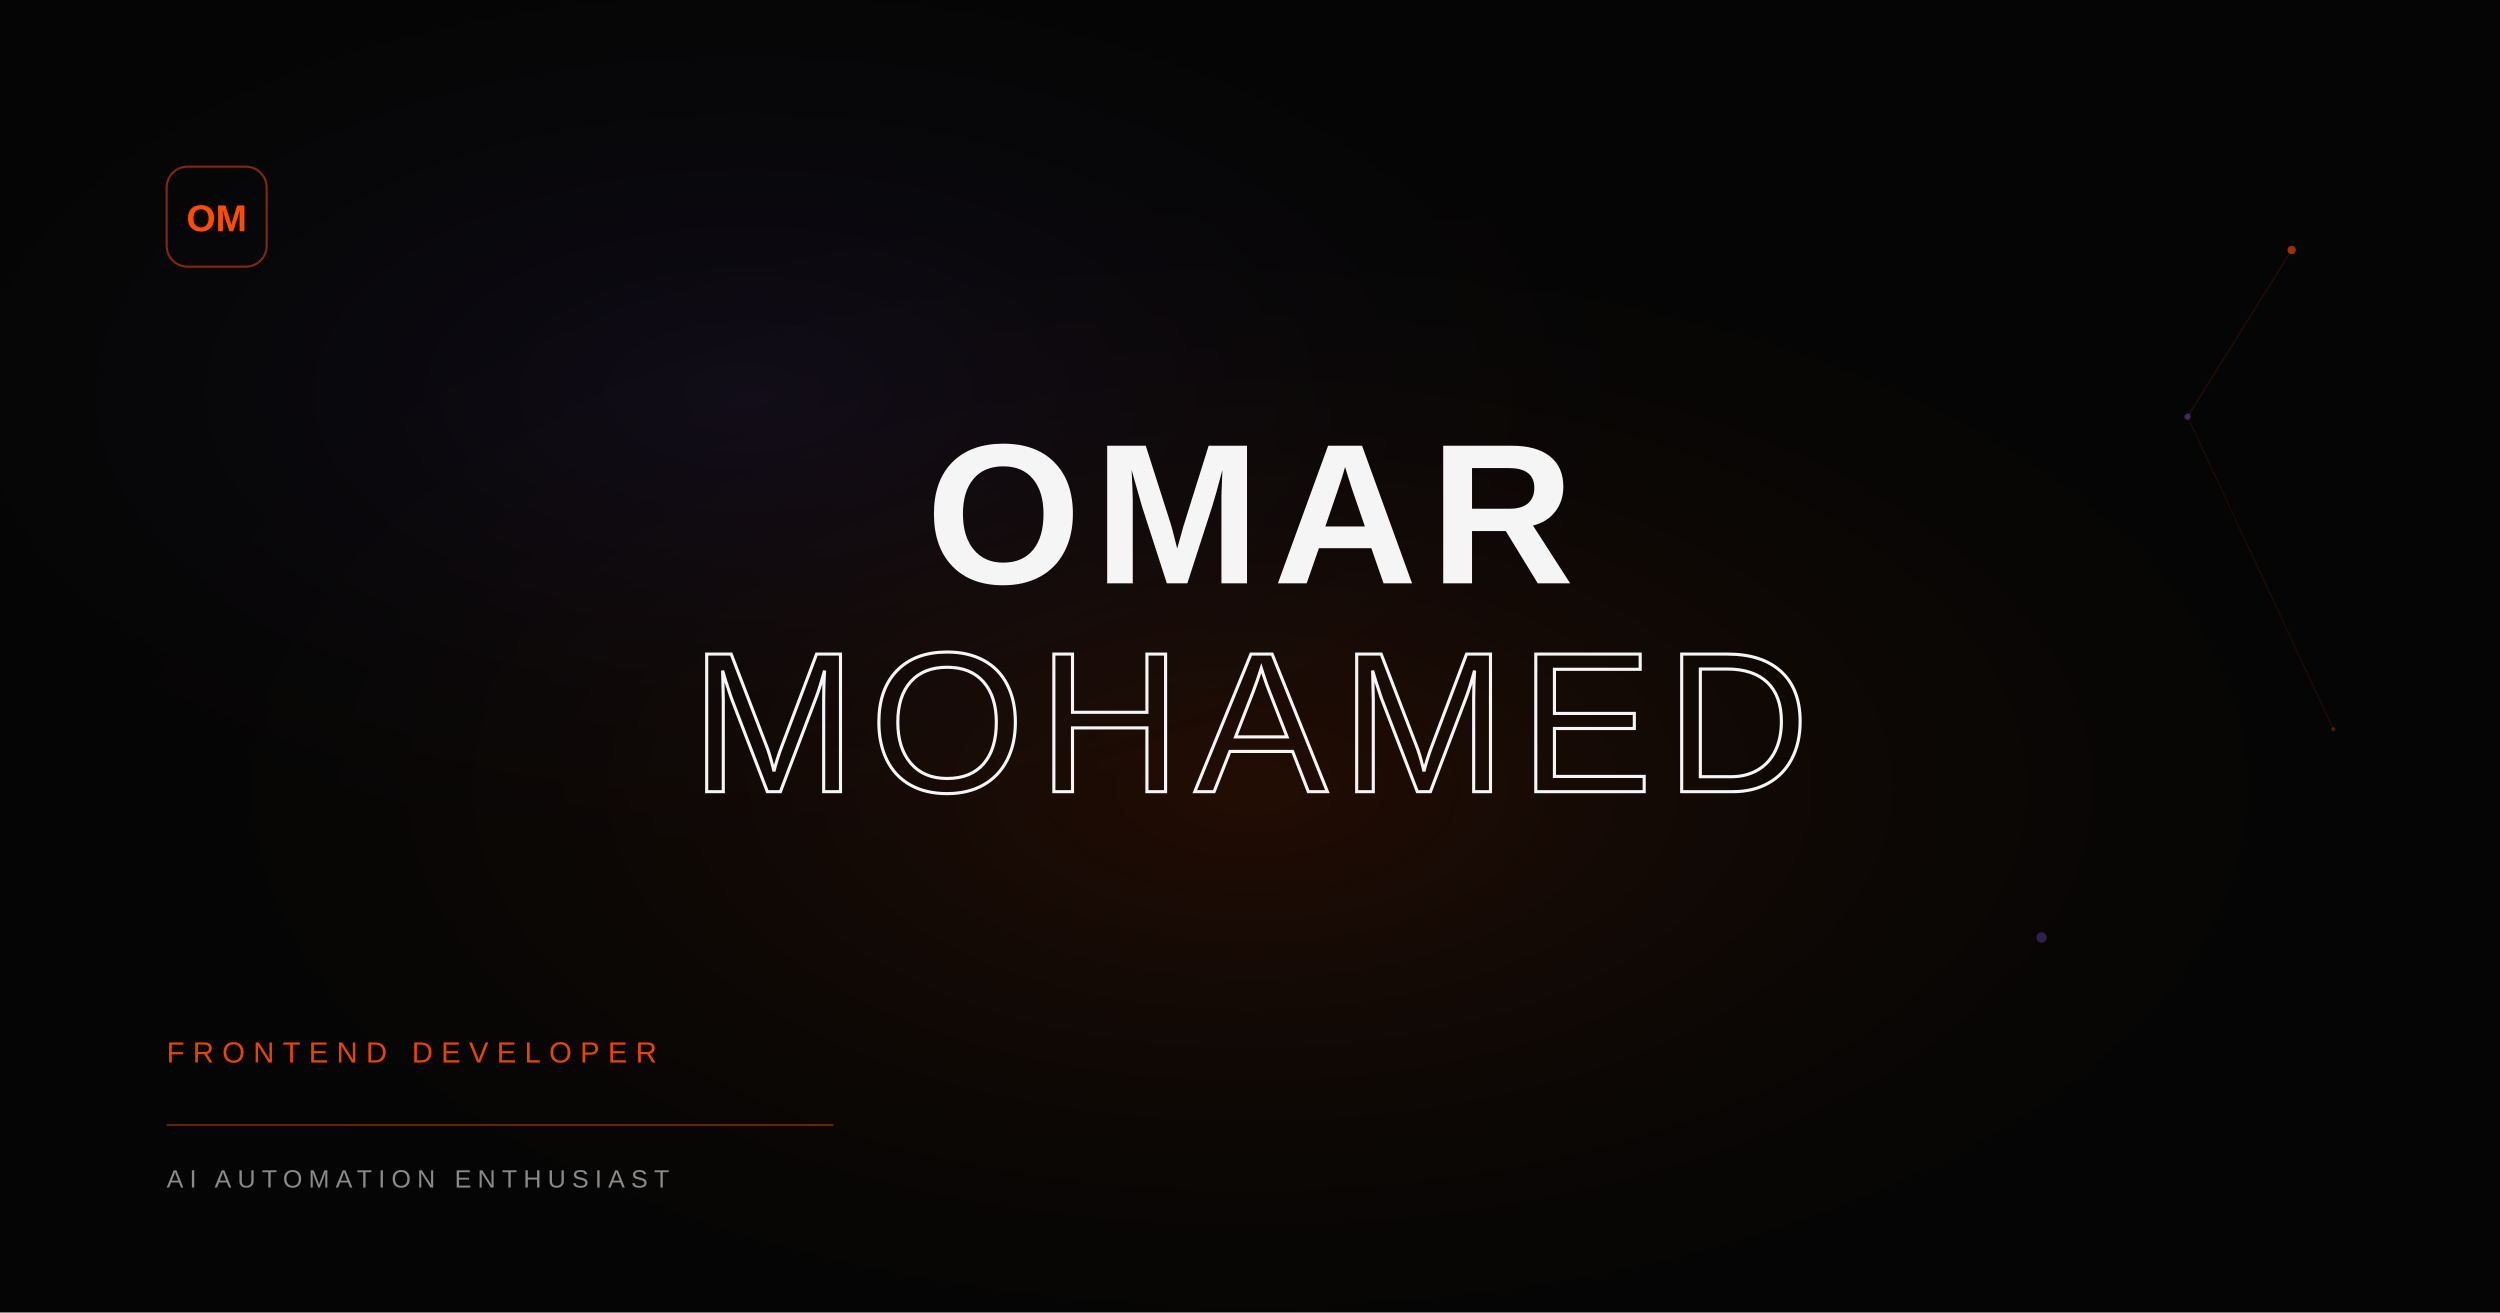
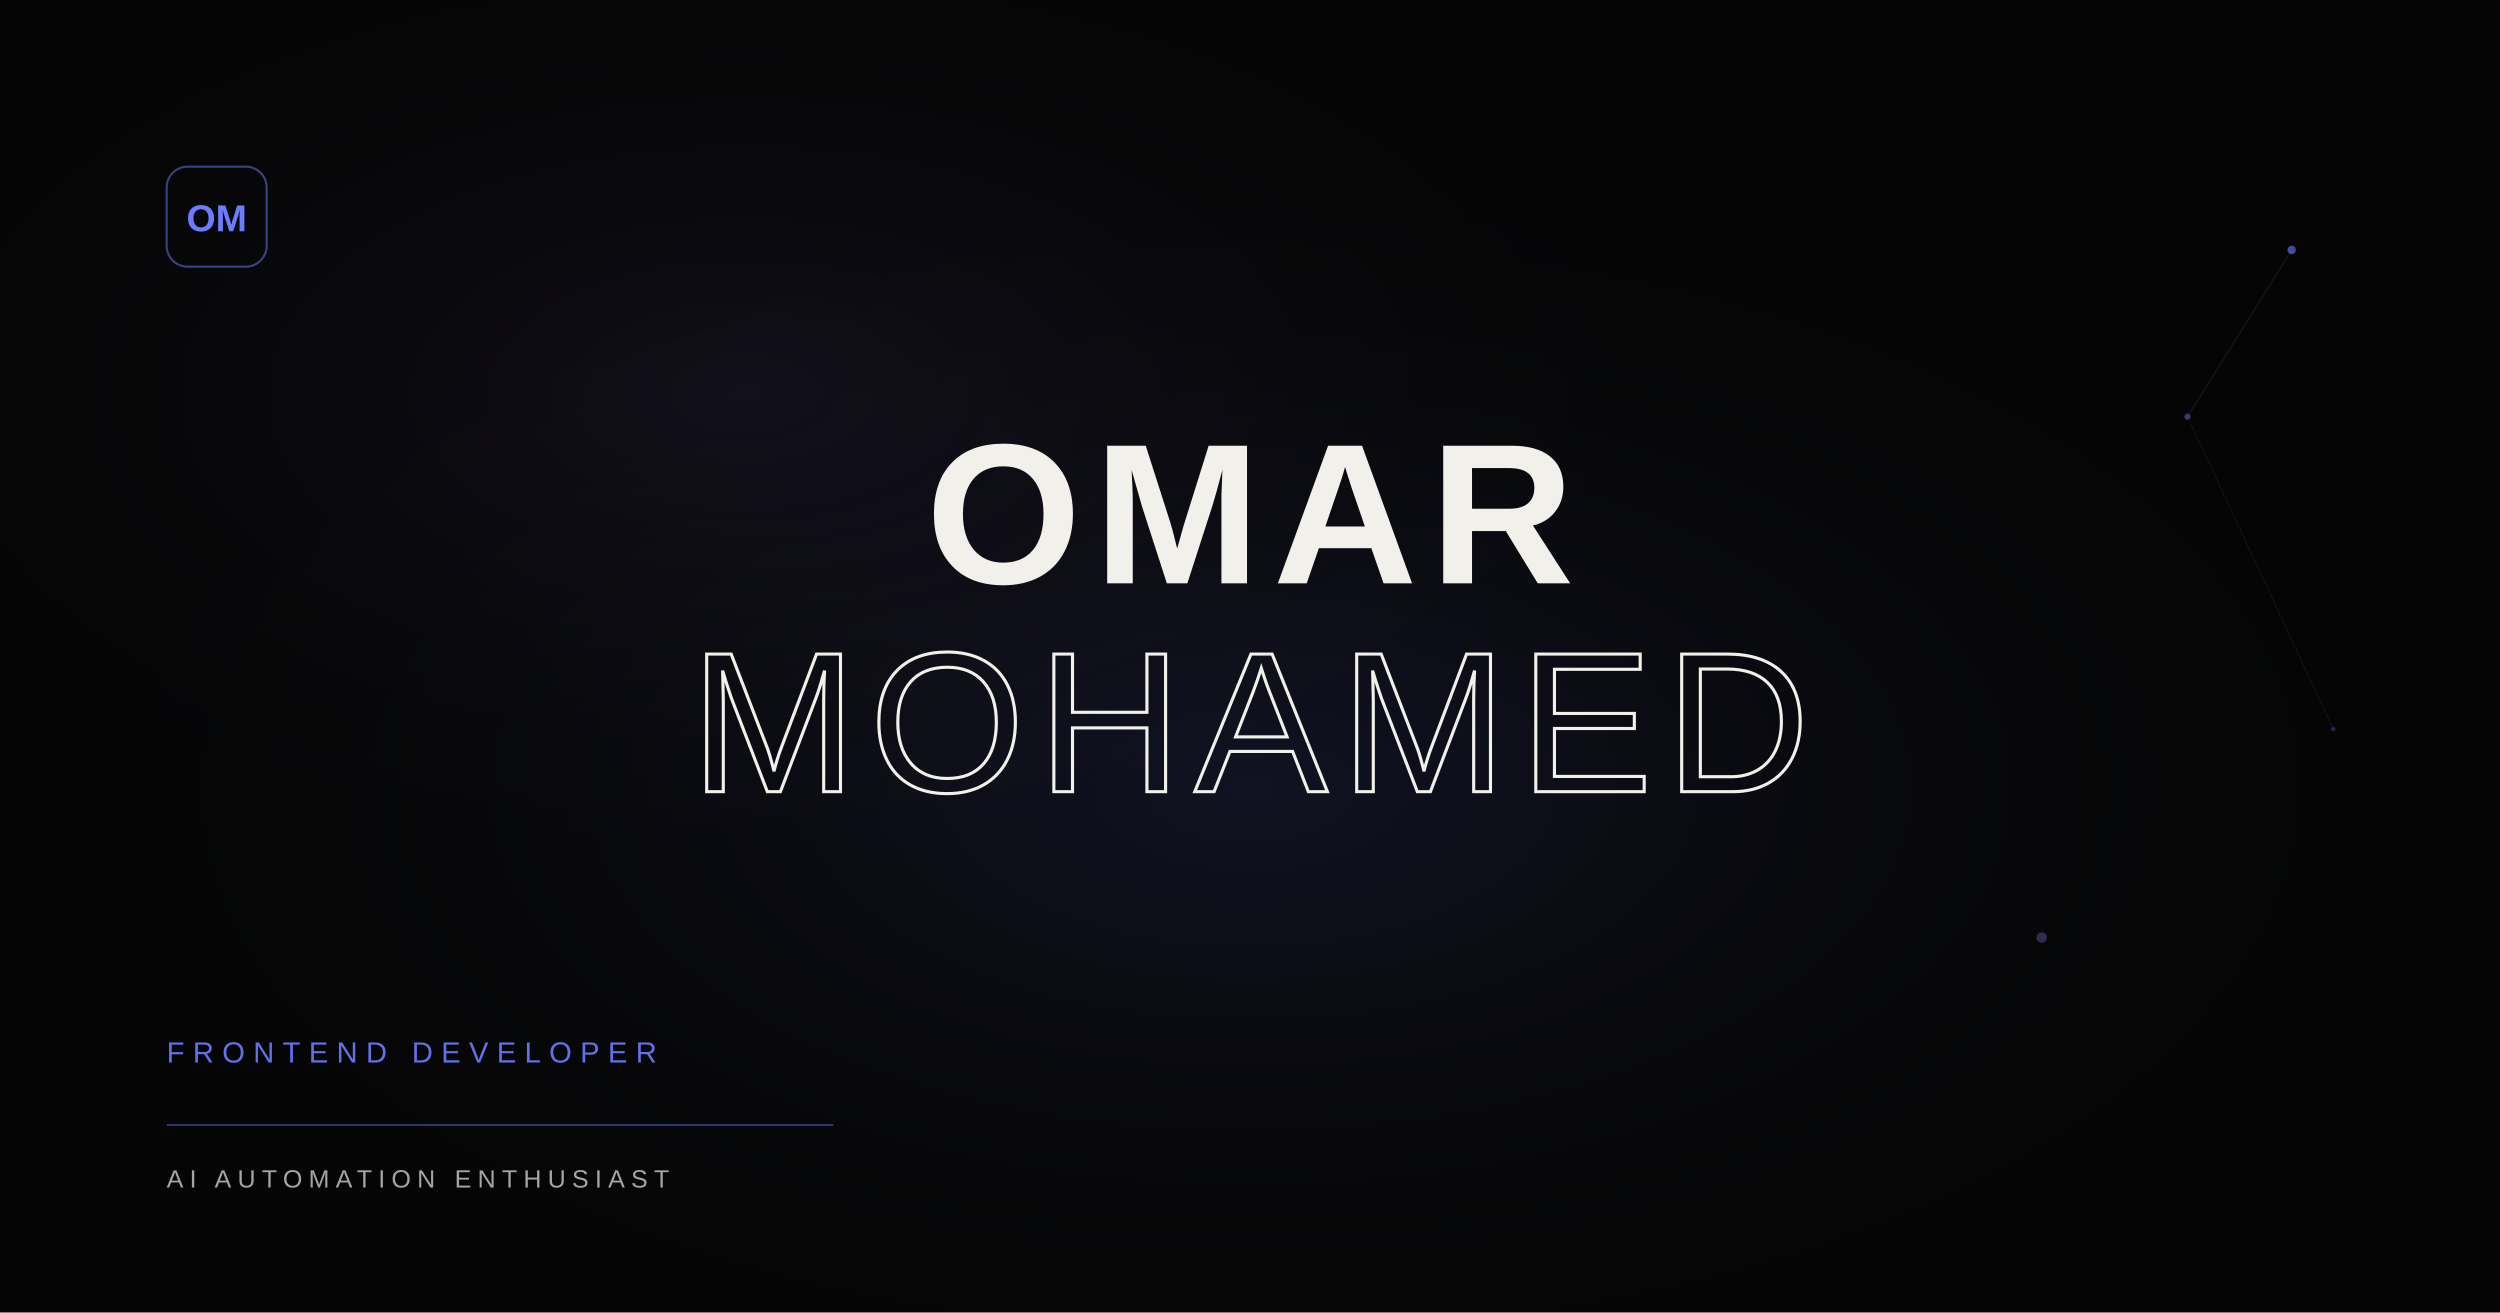
<svg xmlns="http://www.w3.org/2000/svg" viewBox="0 0 1200 630" width="1200" height="630">
  <defs>
    <radialGradient id="glow" cx="50%" cy="60%" r="50%">
-       <stop offset="0%" stop-color="#FF4D00" stop-opacity="0.12" />
+       <stop offset="0%" stop-color="#6C7CFF" stop-opacity="0.12" />
      <stop offset="100%" stop-color="#050505" stop-opacity="0" />
    </radialGradient>
    <radialGradient id="glow2" cx="30%" cy="30%" r="40%">
-       <stop offset="0%" stop-color="#8B5CF6" stop-opacity="0.08" />
+       <stop offset="0%" stop-color="#9A7BFF" stop-opacity="0.08" />
      <stop offset="100%" stop-color="#050505" stop-opacity="0" />
    </radialGradient>
  </defs>
  <rect width="1200" height="630" fill="#050505" />
  <rect width="1200" height="630" fill="url(#glow)" />
  <rect width="1200" height="630" fill="url(#glow2)" />
-   <line x1="80" y1="540" x2="400" y2="540" stroke="#FF4D00" stroke-width="1" opacity="0.4" />
-   <text x="80" y="510" font-family="Arial, Helvetica, sans-serif" font-weight="500" font-size="14" fill="#FF4D00" letter-spacing="4" text-transform="uppercase" opacity="0.9">FRONTEND DEVELOPER</text>
-   <text x="80" y="570" font-family="Arial, Helvetica, sans-serif" font-weight="400" font-size="12" fill="#8A8A8A" letter-spacing="3">AI AUTOMATION ENTHUSIAST</text>
-   <text x="600" y="280" text-anchor="middle" font-family="Arial, Helvetica, sans-serif" font-weight="800" font-size="96" fill="#F5F5F5" letter-spacing="6">OMAR</text>
-   <text x="600" y="380" text-anchor="middle" font-family="Arial, Helvetica, sans-serif" font-weight="300" font-size="96" fill="none" stroke="#F5F5F5" stroke-width="1.5" letter-spacing="6">MOHAMED</text>
-   <circle cx="1100" cy="120" r="2" fill="#FF4D00" opacity="0.6" />
-   <circle cx="1050" cy="200" r="1.5" fill="#8B5CF6" opacity="0.4" />
-   <circle cx="1120" cy="350" r="1" fill="#FF4D00" opacity="0.3" />
-   <circle cx="980" cy="450" r="2.5" fill="#8B5CF6" opacity="0.3" />
-   <line x1="1100" y1="120" x2="1050" y2="200" stroke="#FF4D00" stroke-width="0.5" opacity="0.15" />
-   <line x1="1050" y1="200" x2="1120" y2="350" stroke="#FF4D00" stroke-width="0.5" opacity="0.1" />
-   <rect x="80" y="80" width="48" height="48" rx="10" fill="none" stroke="#FF4D00" stroke-width="1" opacity="0.5" />
-   <text x="104" y="111" text-anchor="middle" font-family="Arial, Helvetica, sans-serif" font-weight="700" font-size="18" fill="#FF4D00">OM</text>
+   <line x1="80" y1="540" x2="400" y2="540" stroke="#6C7CFF" stroke-width="1" opacity="0.4" />
+   <text x="80" y="510" font-family="Arial, Helvetica, sans-serif" font-weight="500" font-size="14" fill="#6C7CFF" letter-spacing="4" text-transform="uppercase" opacity="0.9">FRONTEND DEVELOPER</text>
+   <text x="80" y="570" font-family="Arial, Helvetica, sans-serif" font-weight="400" font-size="12" fill="#A5A5A8" letter-spacing="3">AI AUTOMATION ENTHUSIAST</text>
+   <text x="600" y="280" text-anchor="middle" font-family="Arial, Helvetica, sans-serif" font-weight="800" font-size="96" fill="#F2F0EA" letter-spacing="6">OMAR</text>
+   <text x="600" y="380" text-anchor="middle" font-family="Arial, Helvetica, sans-serif" font-weight="300" font-size="96" fill="none" stroke="#F2F0EA" stroke-width="1.5" letter-spacing="6">MOHAMED</text>
+   <circle cx="1100" cy="120" r="2" fill="#6C7CFF" opacity="0.6" />
+   <circle cx="1050" cy="200" r="1.5" fill="#9A7BFF" opacity="0.4" />
+   <circle cx="1120" cy="350" r="1" fill="#6C7CFF" opacity="0.3" />
+   <circle cx="980" cy="450" r="2.5" fill="#9A7BFF" opacity="0.3" />
+   <line x1="1100" y1="120" x2="1050" y2="200" stroke="#6C7CFF" stroke-width="0.5" opacity="0.15" />
+   <line x1="1050" y1="200" x2="1120" y2="350" stroke="#6C7CFF" stroke-width="0.5" opacity="0.1" />
+   <rect x="80" y="80" width="48" height="48" rx="10" fill="none" stroke="#6C7CFF" stroke-width="1" opacity="0.5" />
+   <text x="104" y="111" text-anchor="middle" font-family="Arial, Helvetica, sans-serif" font-weight="700" font-size="18" fill="#6C7CFF">OM</text>
</svg>
